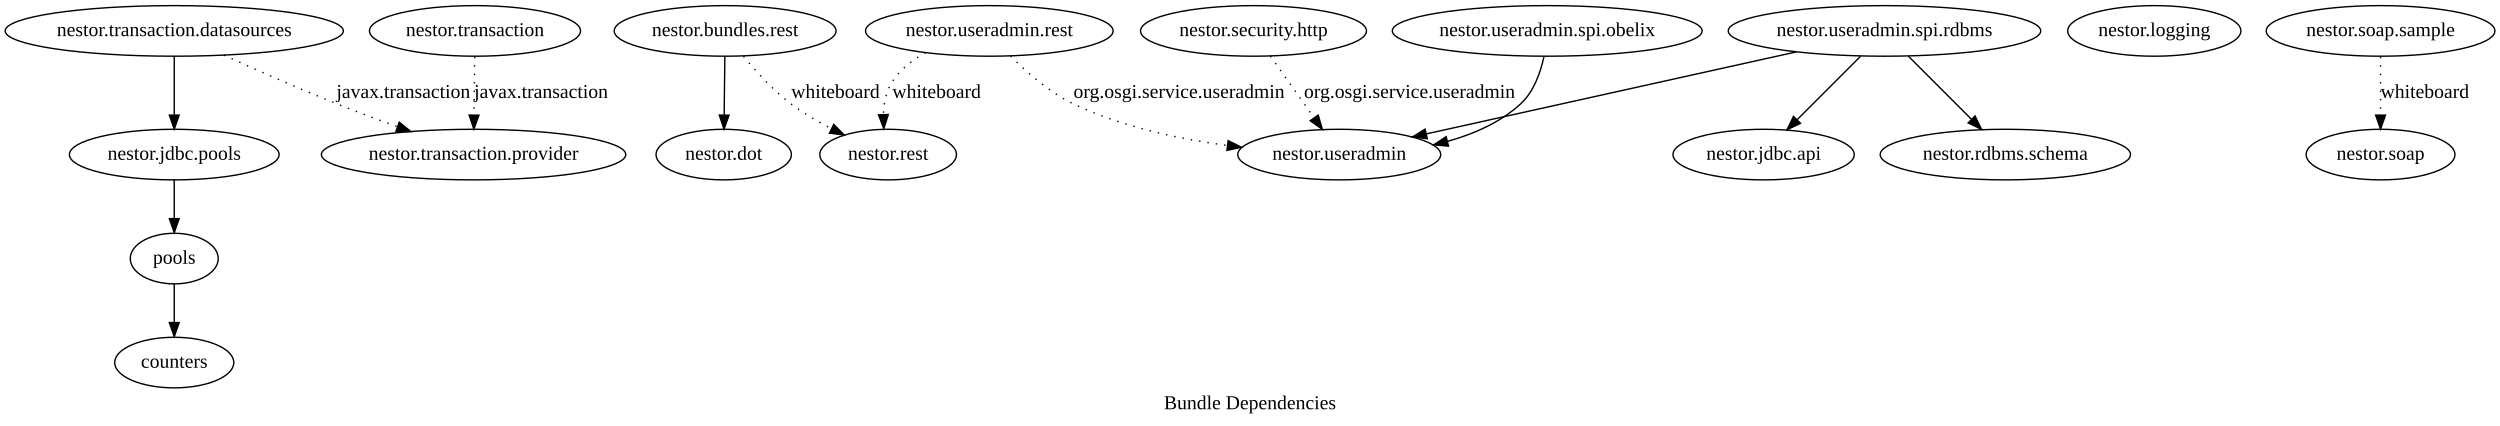
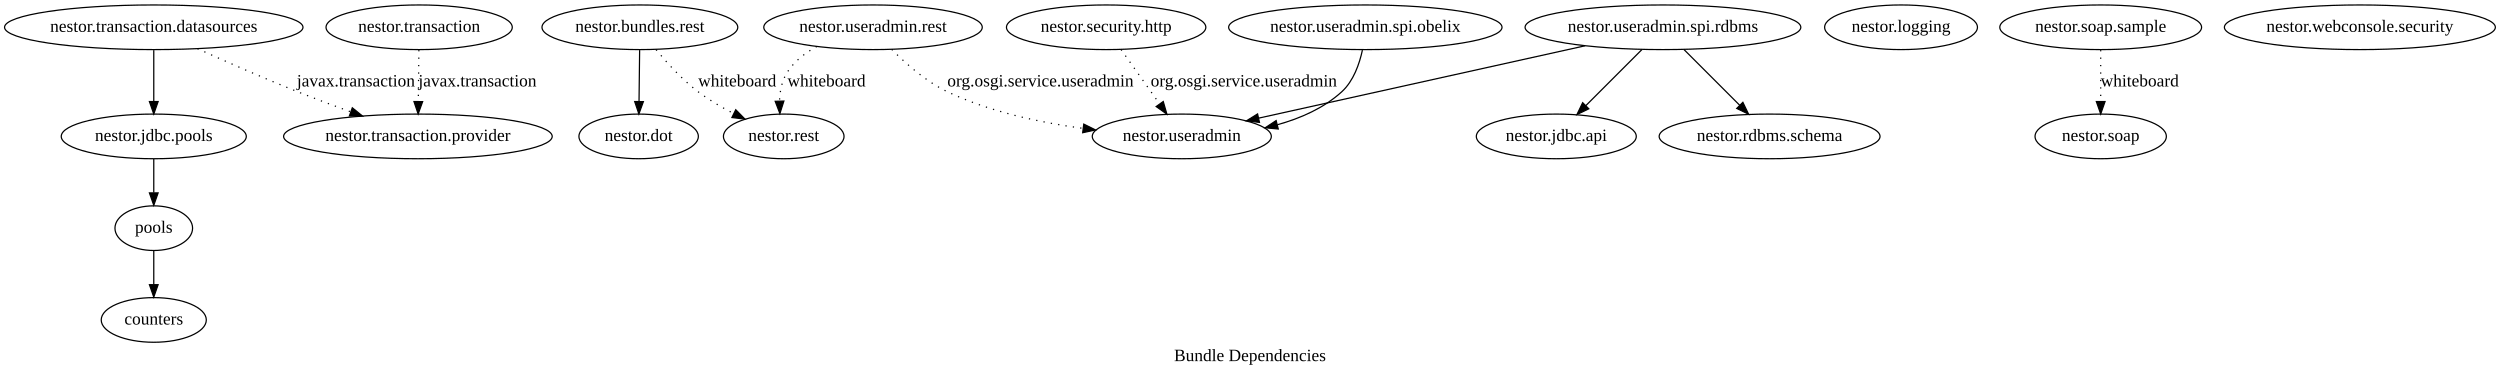
- <svg xmlns="http://www.w3.org/2000/svg" width="1779pt" height="303pt" viewBox="0.00 0.00 1779.00 303.00">
+ <svg xmlns="http://www.w3.org/2000/svg" width="2016pt" height="303pt" viewBox="0.00 0.00 2016.00 303.00">
  <g id="graph0" class="graph" transform="scale(1 1) rotate(0) translate(4 299)">
-     <polygon fill="white" stroke="white" points="-4,4 -4,-299 1775,-299 1775,4 -4,4" />
-     <text text-anchor="middle" x="885.5" y="-7.8" font-family="Times New Roman,serif" font-size="14.00">Bundle Dependencies</text>
+     <polygon fill="white" stroke="white" points="-4,4 -4,-299 2012,-299 2012,4 -4,4" />
+     <text text-anchor="middle" x="1004" y="-7.8" font-family="Times New Roman,serif" font-size="14.00">Bundle Dependencies</text>
    <g id="node1" class="node">
      <ellipse fill="none" stroke="black" cx="120" cy="-41" rx="42.37" ry="18" />
      <text text-anchor="middle" x="120" y="-37.3" font-family="Times New Roman,serif" font-size="14.00">counters</text>
    </g>
    <g id="node2" class="node">
      <ellipse fill="none" stroke="black" cx="512" cy="-277" rx="78.94" ry="18" />
      <text text-anchor="middle" x="512" y="-273.3" font-family="Times New Roman,serif" font-size="14.00">nestor.bundles.rest</text>
    </g>
    <g id="node3" class="node">
      <ellipse fill="none" stroke="black" cx="511" cy="-189" rx="48.144" ry="18" />
      <text text-anchor="middle" x="511" y="-185.3" font-family="Times New Roman,serif" font-size="14.00">nestor.dot</text>
    </g>
    <g id="edge10" class="edge">
      <path fill="none" stroke="black" d="M511.798,-258.597C511.66,-246.746 511.475,-230.817 511.317,-217.292" />
      <polygon fill="black" stroke="black" points="514.815,-217.043 511.199,-207.084 507.815,-217.124 514.815,-217.043" />
    </g>
    <g id="node8" class="node">
      <ellipse fill="none" stroke="black" cx="628" cy="-189" rx="48.618" ry="18" />
      <text text-anchor="middle" x="628" y="-185.3" font-family="Times New Roman,serif" font-size="14.00">nestor.rest</text>
    </g>
    <g id="edge11" class="edge">
      <path fill="none" stroke="black" stroke-dasharray="1,5" d="M525.083,-258.925C533.86,-248.253 546.134,-234.736 559,-225 567.685,-218.428 577.791,-212.507 587.546,-207.485" />
      <polygon fill="black" stroke="black" points="589.313,-210.516 596.733,-202.954 586.217,-204.238 589.313,-210.516" />
      <text text-anchor="middle" x="590.5" y="-229.3" font-family="Times New Roman,serif" font-size="14.00">whiteboard</text>
    </g>
    <g id="node4" class="node">
      <ellipse fill="none" stroke="black" cx="1251" cy="-189" rx="64.491" ry="18" />
      <text text-anchor="middle" x="1251" y="-185.3" font-family="Times New Roman,serif" font-size="14.00">nestor.jdbc.api</text>
    </g>
    <g id="node5" class="node">
      <ellipse fill="none" stroke="black" cx="120" cy="-189" rx="74.615" ry="18" />
      <text text-anchor="middle" x="120" y="-185.3" font-family="Times New Roman,serif" font-size="14.00">nestor.jdbc.pools</text>
    </g>
-     <g id="node18" class="node">
+     <g id="node19" class="node">
      <ellipse fill="none" stroke="black" cx="120" cy="-115" rx="31.297" ry="18" />
      <text text-anchor="middle" x="120" y="-111.3" font-family="Times New Roman,serif" font-size="14.00">pools</text>
    </g>
    <g id="edge1" class="edge">
      <path fill="none" stroke="black" d="M120,-170.937C120,-162.807 120,-152.876 120,-143.705" />
      <polygon fill="black" stroke="black" points="123.5,-143.441 120,-133.441 116.5,-143.441 123.5,-143.441" />
    </g>
    <g id="node6" class="node">
      <ellipse fill="none" stroke="black" cx="1529" cy="-277" rx="61.616" ry="18" />
      <text text-anchor="middle" x="1529" y="-273.3" font-family="Times New Roman,serif" font-size="14.00">nestor.logging</text>
    </g>
    <g id="node7" class="node">
      <ellipse fill="none" stroke="black" cx="1423" cy="-189" rx="89.063" ry="18" />
      <text text-anchor="middle" x="1423" y="-185.3" font-family="Times New Roman,serif" font-size="14.00">nestor.rdbms.schema</text>
    </g>
    <g id="node9" class="node">
      <ellipse fill="none" stroke="black" cx="888" cy="-277" rx="80.389" ry="18" />
      <text text-anchor="middle" x="888" y="-273.3" font-family="Times New Roman,serif" font-size="14.00">nestor.security.http</text>
    </g>
    <g id="node14" class="node">
      <ellipse fill="none" stroke="black" cx="949" cy="-189" rx="72.192" ry="18" />
      <text text-anchor="middle" x="949" y="-185.3" font-family="Times New Roman,serif" font-size="14.00">nestor.useradmin</text>
    </g>
    <g id="edge2" class="edge">
      <path fill="none" stroke="black" stroke-dasharray="1,5" d="M900.052,-259.009C908.908,-246.524 921.088,-229.352 931.082,-215.261" />
      <polygon fill="black" stroke="black" points="934.043,-217.137 936.973,-206.956 928.333,-213.087 934.043,-217.137" />
      <text text-anchor="middle" x="999" y="-229.3" font-family="Times New Roman,serif" font-size="14.00">org.osgi.service.useradmin</text>
    </g>
    <g id="node10" class="node">
      <ellipse fill="none" stroke="black" cx="1690" cy="-189" rx="52.944" ry="18" />
      <text text-anchor="middle" x="1690" y="-185.3" font-family="Times New Roman,serif" font-size="14.00">nestor.soap</text>
    </g>
    <g id="node11" class="node">
      <ellipse fill="none" stroke="black" cx="334" cy="-277" rx="75.09" ry="18" />
      <text text-anchor="middle" x="334" y="-273.3" font-family="Times New Roman,serif" font-size="14.00">nestor.transaction</text>
    </g>
    <g id="node13" class="node">
      <ellipse fill="none" stroke="black" cx="333" cy="-189" rx="108.31" ry="18" />
      <text text-anchor="middle" x="333" y="-185.3" font-family="Times New Roman,serif" font-size="14.00">nestor.transaction.provider</text>
    </g>
    <g id="edge3" class="edge">
      <path fill="none" stroke="black" stroke-dasharray="1,5" d="M333.798,-258.597C333.66,-246.746 333.475,-230.817 333.317,-217.292" />
      <polygon fill="black" stroke="black" points="336.815,-217.043 333.199,-207.084 329.815,-217.124 336.815,-217.043" />
      <text text-anchor="middle" x="381" y="-229.3" font-family="Times New Roman,serif" font-size="14.00">javax.transaction</text>
    </g>
    <g id="node12" class="node">
      <ellipse fill="none" stroke="black" cx="120" cy="-277" rx="120.334" ry="18" />
      <text text-anchor="middle" x="120" y="-273.3" font-family="Times New Roman,serif" font-size="14.00">nestor.transaction.datasources</text>
    </g>
    <g id="edge5" class="edge">
      <path fill="none" stroke="black" d="M120,-258.597C120,-246.746 120,-230.817 120,-217.292" />
      <polygon fill="black" stroke="black" points="123.5,-217.084 120,-207.084 116.5,-217.084 123.5,-217.084" />
    </g>
    <g id="edge4" class="edge">
      <path fill="none" stroke="black" stroke-dasharray="1,5" d="M155.274,-259.746C178.127,-249.402 208.627,-235.941 236,-225 249.777,-219.493 264.8,-213.884 278.818,-208.815" />
      <polygon fill="black" stroke="black" points="280.104,-212.072 288.335,-205.401 277.74,-205.484 280.104,-212.072" />
      <text text-anchor="middle" x="283" y="-229.3" font-family="Times New Roman,serif" font-size="14.00">javax.transaction</text>
    </g>
    <g id="node15" class="node">
      <ellipse fill="none" stroke="black" cx="700" cy="-277" rx="88.089" ry="18" />
      <text text-anchor="middle" x="700" y="-273.3" font-family="Times New Roman,serif" font-size="14.00">nestor.useradmin.rest</text>
    </g>
    <g id="edge7" class="edge">
      <path fill="none" stroke="black" stroke-dasharray="1,5" d="M654.642,-261.478C645.391,-256.436 636.742,-249.763 631,-241 626.538,-234.191 624.89,-225.709 624.612,-217.629" />
      <polygon fill="black" stroke="black" points="628.117,-217.511 624.913,-207.412 621.12,-217.305 628.117,-217.511" />
      <text text-anchor="middle" x="662.5" y="-229.3" font-family="Times New Roman,serif" font-size="14.00">whiteboard</text>
    </g>
    <g id="edge6" class="edge">
      <path fill="none" stroke="black" stroke-dasharray="1,5" d="M715.146,-259.138C726.391,-247.7 742.714,-233.218 760,-225 793.876,-208.894 834.441,-200.184 869.29,-195.48" />
      <polygon fill="black" stroke="black" points="869.948,-198.925 879.431,-194.201 869.072,-191.98 869.948,-198.925" />
      <text text-anchor="middle" x="835" y="-229.3" font-family="Times New Roman,serif" font-size="14.00">org.osgi.service.useradmin</text>
    </g>
    <g id="node16" class="node">
      <ellipse fill="none" stroke="black" cx="1097" cy="-277" rx="110.235" ry="18" />
      <text text-anchor="middle" x="1097" y="-273.3" font-family="Times New Roman,serif" font-size="14.00">nestor.useradmin.spi.obelix</text>
    </g>
    <g id="edge8" class="edge">
      <path fill="none" stroke="black" d="M1094.65,-258.596C1092.26,-247.513 1087.49,-233.661 1078,-225 1063.62,-211.882 1044.81,-203.602 1026.03,-198.399" />
      <polygon fill="black" stroke="black" points="1026.78,-194.979 1016.23,-195.95 1025.08,-201.771 1026.78,-194.979" />
    </g>
    <g id="node17" class="node">
      <ellipse fill="none" stroke="black" cx="1337" cy="-277" rx="111.186" ry="18" />
      <text text-anchor="middle" x="1337" y="-273.3" font-family="Times New Roman,serif" font-size="14.00">nestor.useradmin.spi.rdbms</text>
    </g>
    <g id="edge13" class="edge">
      <path fill="none" stroke="black" d="M1320.01,-259.009C1307.09,-246.087 1289.14,-228.145 1274.79,-213.794" />
      <polygon fill="black" stroke="black" points="1277.21,-211.259 1267.66,-206.663 1272.26,-216.209 1277.21,-211.259" />
    </g>
    <g id="edge14" class="edge">
      <path fill="none" stroke="black" d="M1353.99,-259.009C1366.83,-246.17 1384.62,-228.376 1398.93,-214.072" />
      <polygon fill="black" stroke="black" points="1401.45,-216.502 1406.04,-206.956 1396.5,-211.552 1401.45,-216.502" />
    </g>
    <g id="edge15" class="edge">
      <path fill="none" stroke="black" d="M1274.23,-262.087C1201.72,-246.014 1083.15,-219.735 1010.98,-203.737" />
      <polygon fill="black" stroke="black" points="1011.63,-200.297 1001.11,-201.55 1010.11,-207.131 1011.63,-200.297" />
    </g>
+     <g id="node18" class="node">
+       <ellipse fill="none" stroke="black" cx="1899" cy="-277" rx="109.261" ry="18" />
+       <text text-anchor="middle" x="1899" y="-273.3" font-family="Times New Roman,serif" font-size="14.00">nestor.webconsole.security</text>
+     </g>
    <g id="edge9" class="edge">
      <path fill="none" stroke="black" d="M120,-96.937C120,-88.807 120,-78.876 120,-69.705" />
      <polygon fill="black" stroke="black" points="123.5,-69.441 120,-59.441 116.5,-69.441 123.5,-69.441" />
    </g>
-     <g id="node19" class="node">
+     <g id="node20" class="node">
      <ellipse fill="none" stroke="black" cx="1690" cy="-277" rx="81.365" ry="18" />
      <text text-anchor="middle" x="1690" y="-273.3" font-family="Times New Roman,serif" font-size="14.00">nestor.soap.sample</text>
    </g>
    <g id="edge12" class="edge">
      <path fill="none" stroke="black" stroke-dasharray="1,5" d="M1690,-258.597C1690,-246.746 1690,-230.817 1690,-217.292" />
      <polygon fill="black" stroke="black" points="1693.5,-217.084 1690,-207.084 1686.5,-217.084 1693.5,-217.084" />
      <text text-anchor="middle" x="1721.5" y="-229.3" font-family="Times New Roman,serif" font-size="14.00">whiteboard</text>
    </g>
  </g>
</svg>
